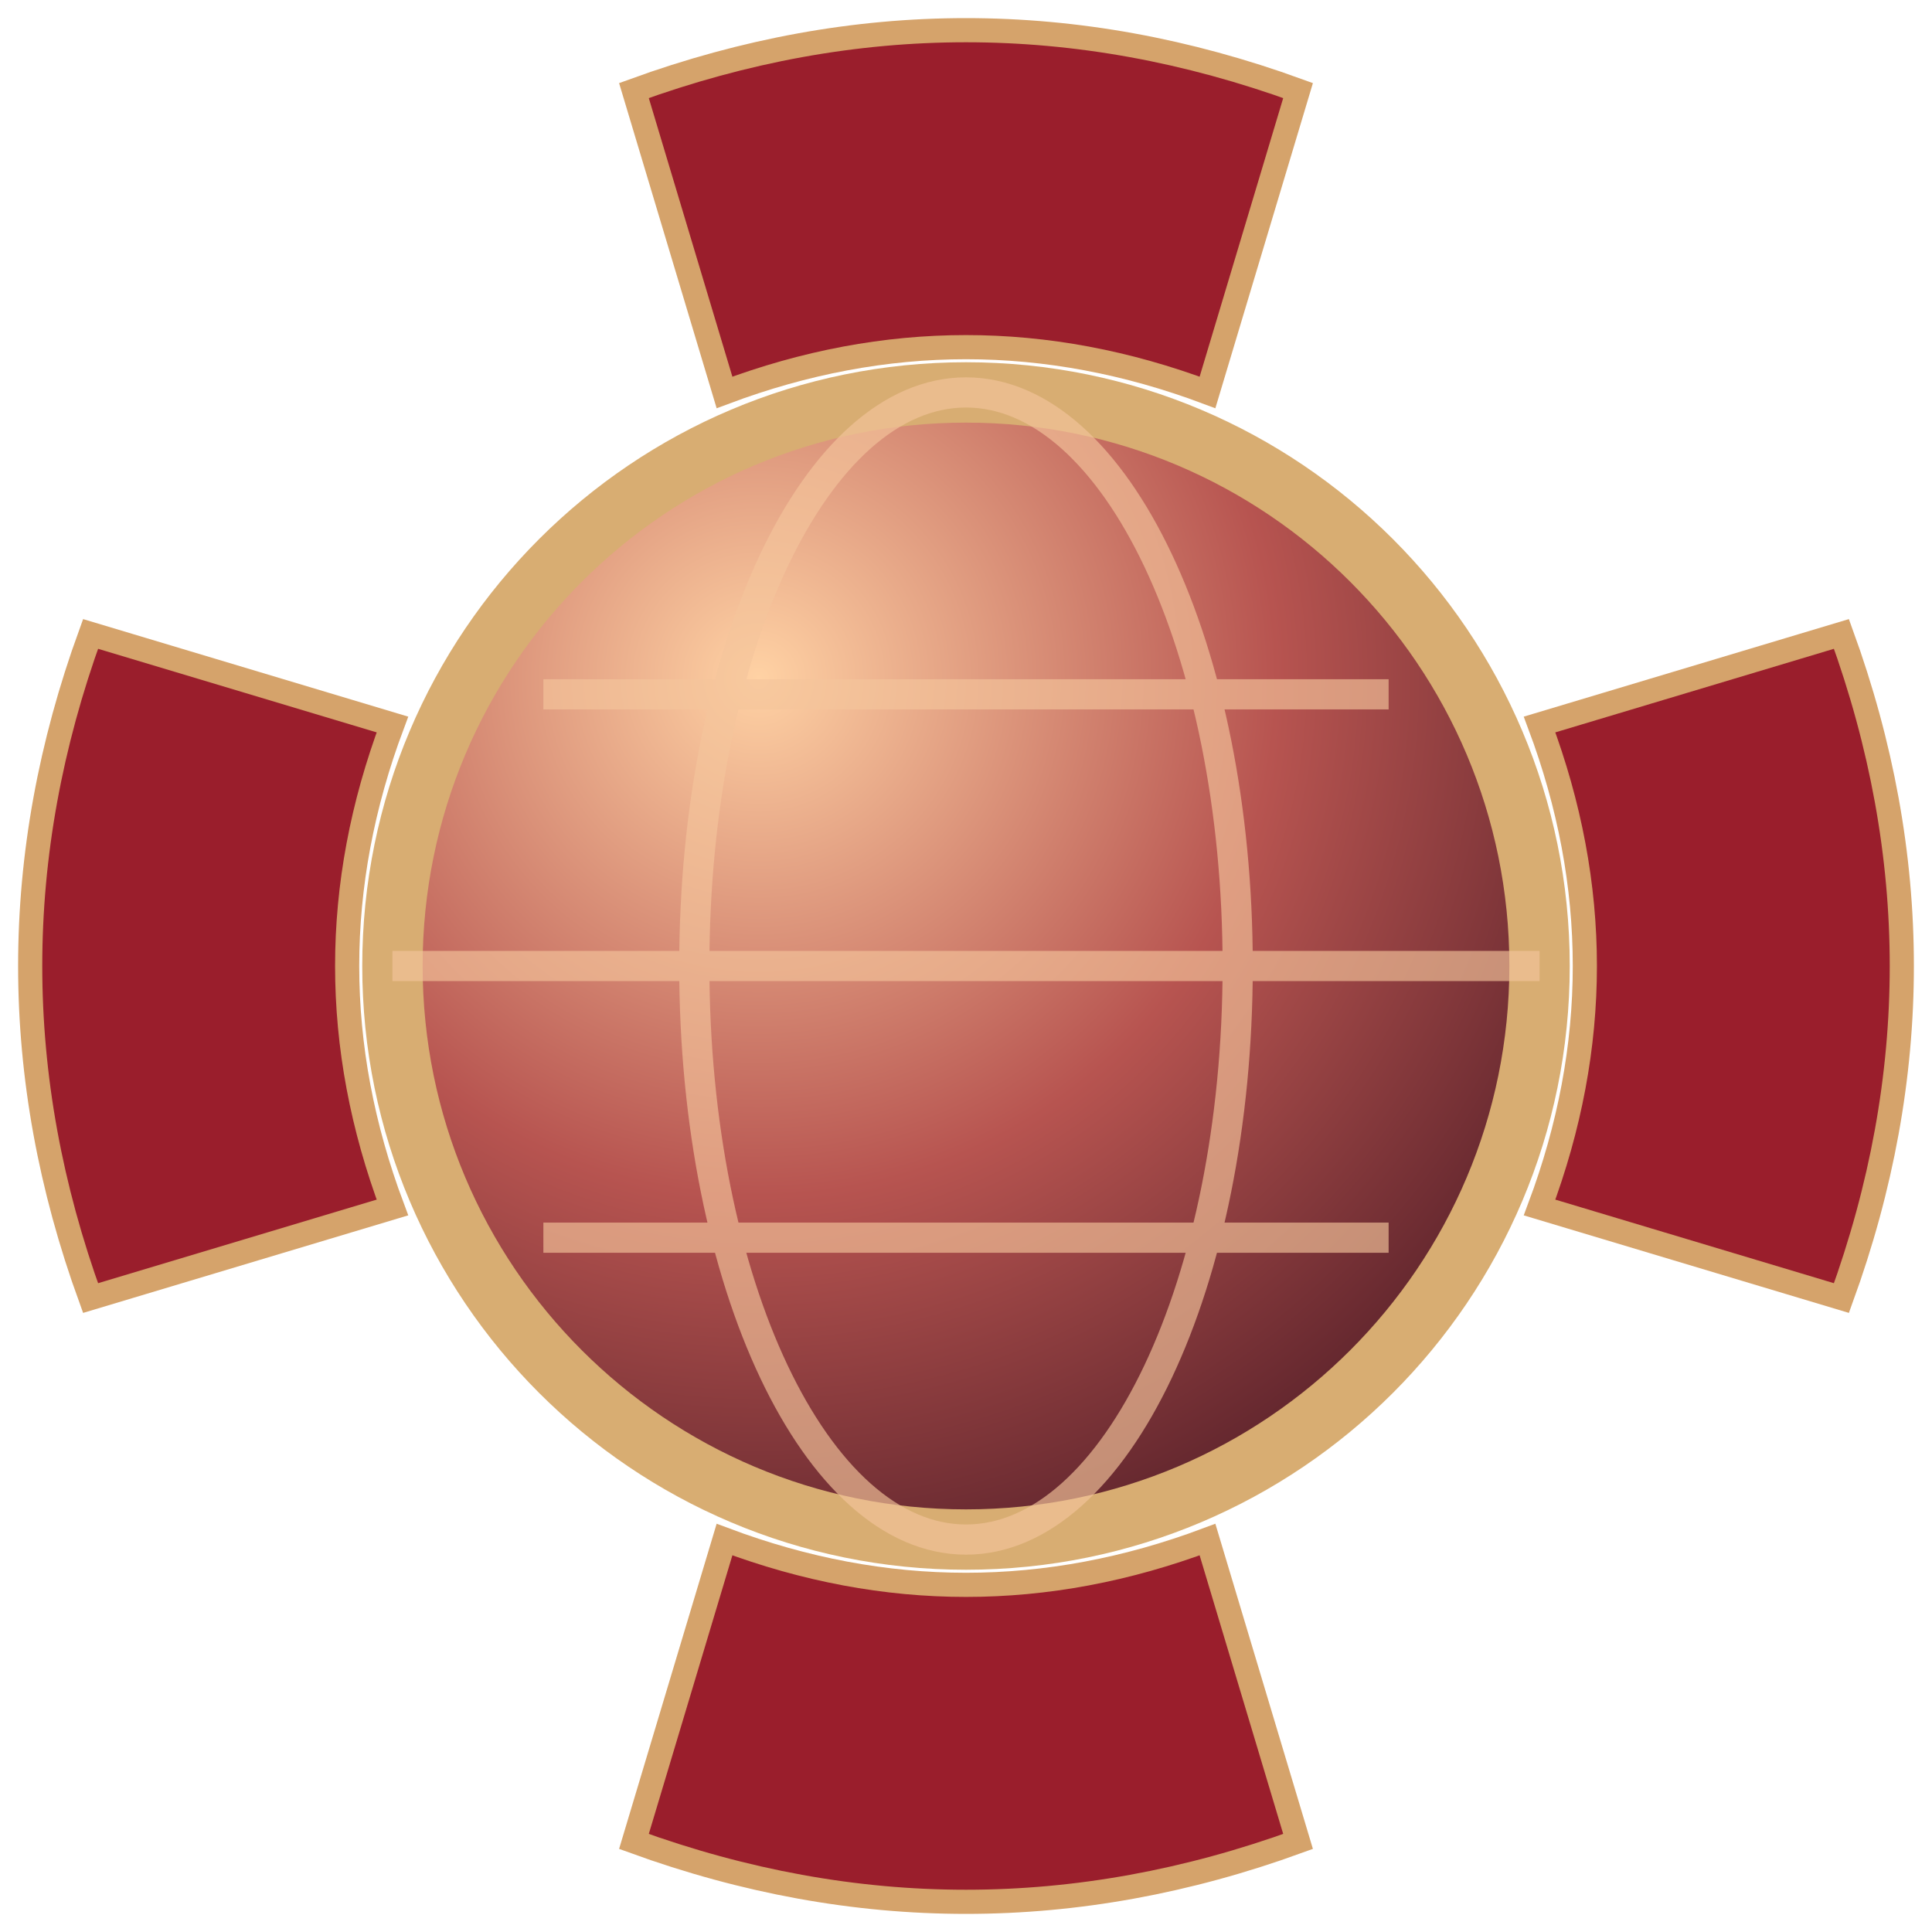
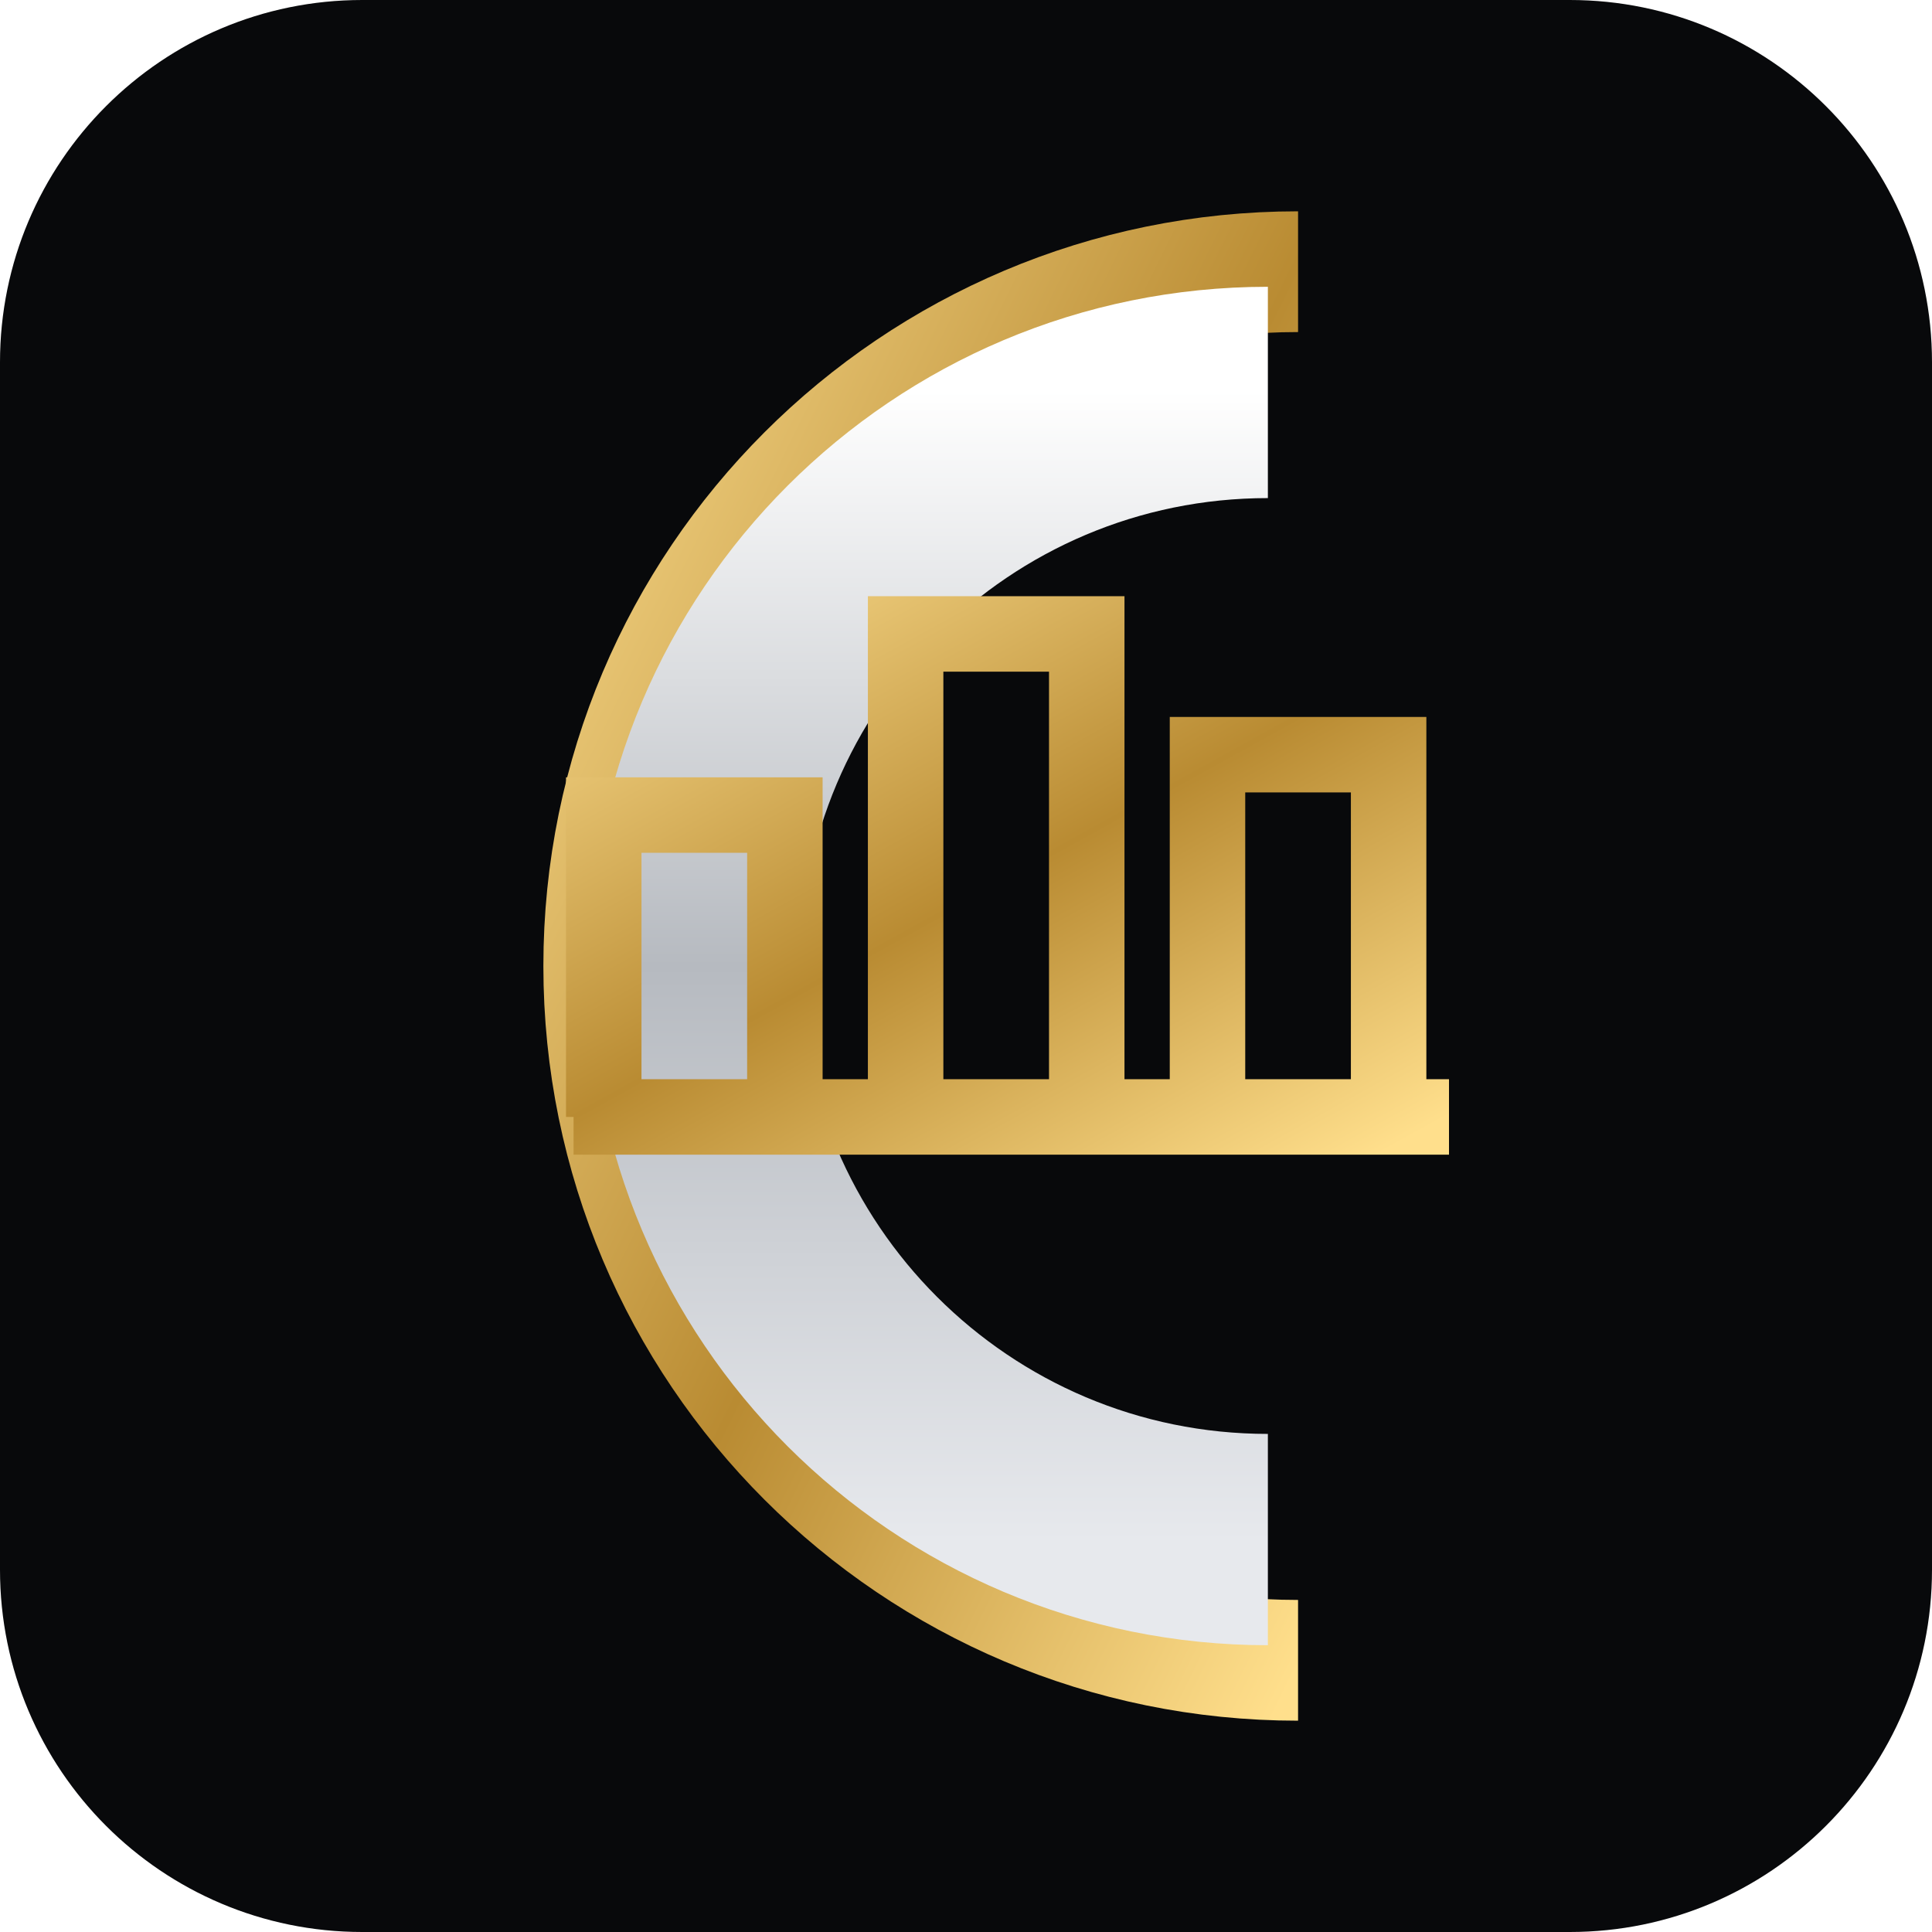
<svg xmlns="http://www.w3.org/2000/svg" viewBox="0 0 64 64">
  <defs>
-     <radialGradient id="g" cx=".32" cy=".25" r=".9">
-       <stop stop-color="#ffd2a4" />
-       <stop offset=".5" stop-color="#b75450" />
-       <stop offset="1" stop-color="#481823" />
-     </radialGradient>
+     <linearGradient id="gold" x1="0" y1="0" x2="1" y2="1">
+       <stop stop-color="#f7d889" />
+       <stop offset=".5" stop-color="#b98b32" />
+       <stop offset="1" stop-color="#ffdf8c" />
+     </linearGradient>
+     <linearGradient id="silver" x1="0" y1="0" x2="0" y2="1">
+       <stop stop-color="#fff" />
+       <stop offset=".5" stop-color="#b6bac0" />
+       <stop offset="1" stop-color="#e7e9ed" />
+     </linearGradient>
  </defs>
-   <circle cx="32" cy="32" r="19" fill="url(#g)" stroke="#d8ad72" stroke-width="2" />
-   <g stroke="#f4c49b" stroke-width="1" opacity=".65" fill="none">
-     <ellipse cx="32" cy="32" rx="9" ry="19" />
-     <path d="M13 32h38M18 23h28M18 41h28" />
-   </g>
-   <g fill="#9a1e2c" stroke="#d5a36b" stroke-width=".8">
-     <path d="M21 3Q32 -1 43 3L40 13Q32 10 24 13Z" />
-     <path d="M21 61Q32 65 43 61L40 51Q32 54 24 51Z" />
-     <path d="M3 21L13 24Q10 32 13 40L3 43Q-1 32 3 21Z" />
-     <path d="M61 21L51 24Q54 32 51 40L61 43Q65 32 61 21Z" />
-   </g>
+   <rect width="64" height="64" rx="12" fill="#08090b" />
+   <path d="M43 9a23 23 0 1 0 0 46" fill="none" stroke="url(#gold)" stroke-width="4" />
+   <path d="M42 13a19 19 0 1 0 0 38" fill="none" stroke="url(#silver)" stroke-width="7" />
+   <path d="M20 37V27h6v10m4 0V21h6v16m4 0V25h6v12M19 37h29" fill="none" stroke="url(#gold)" stroke-width="2.5" />
</svg>
